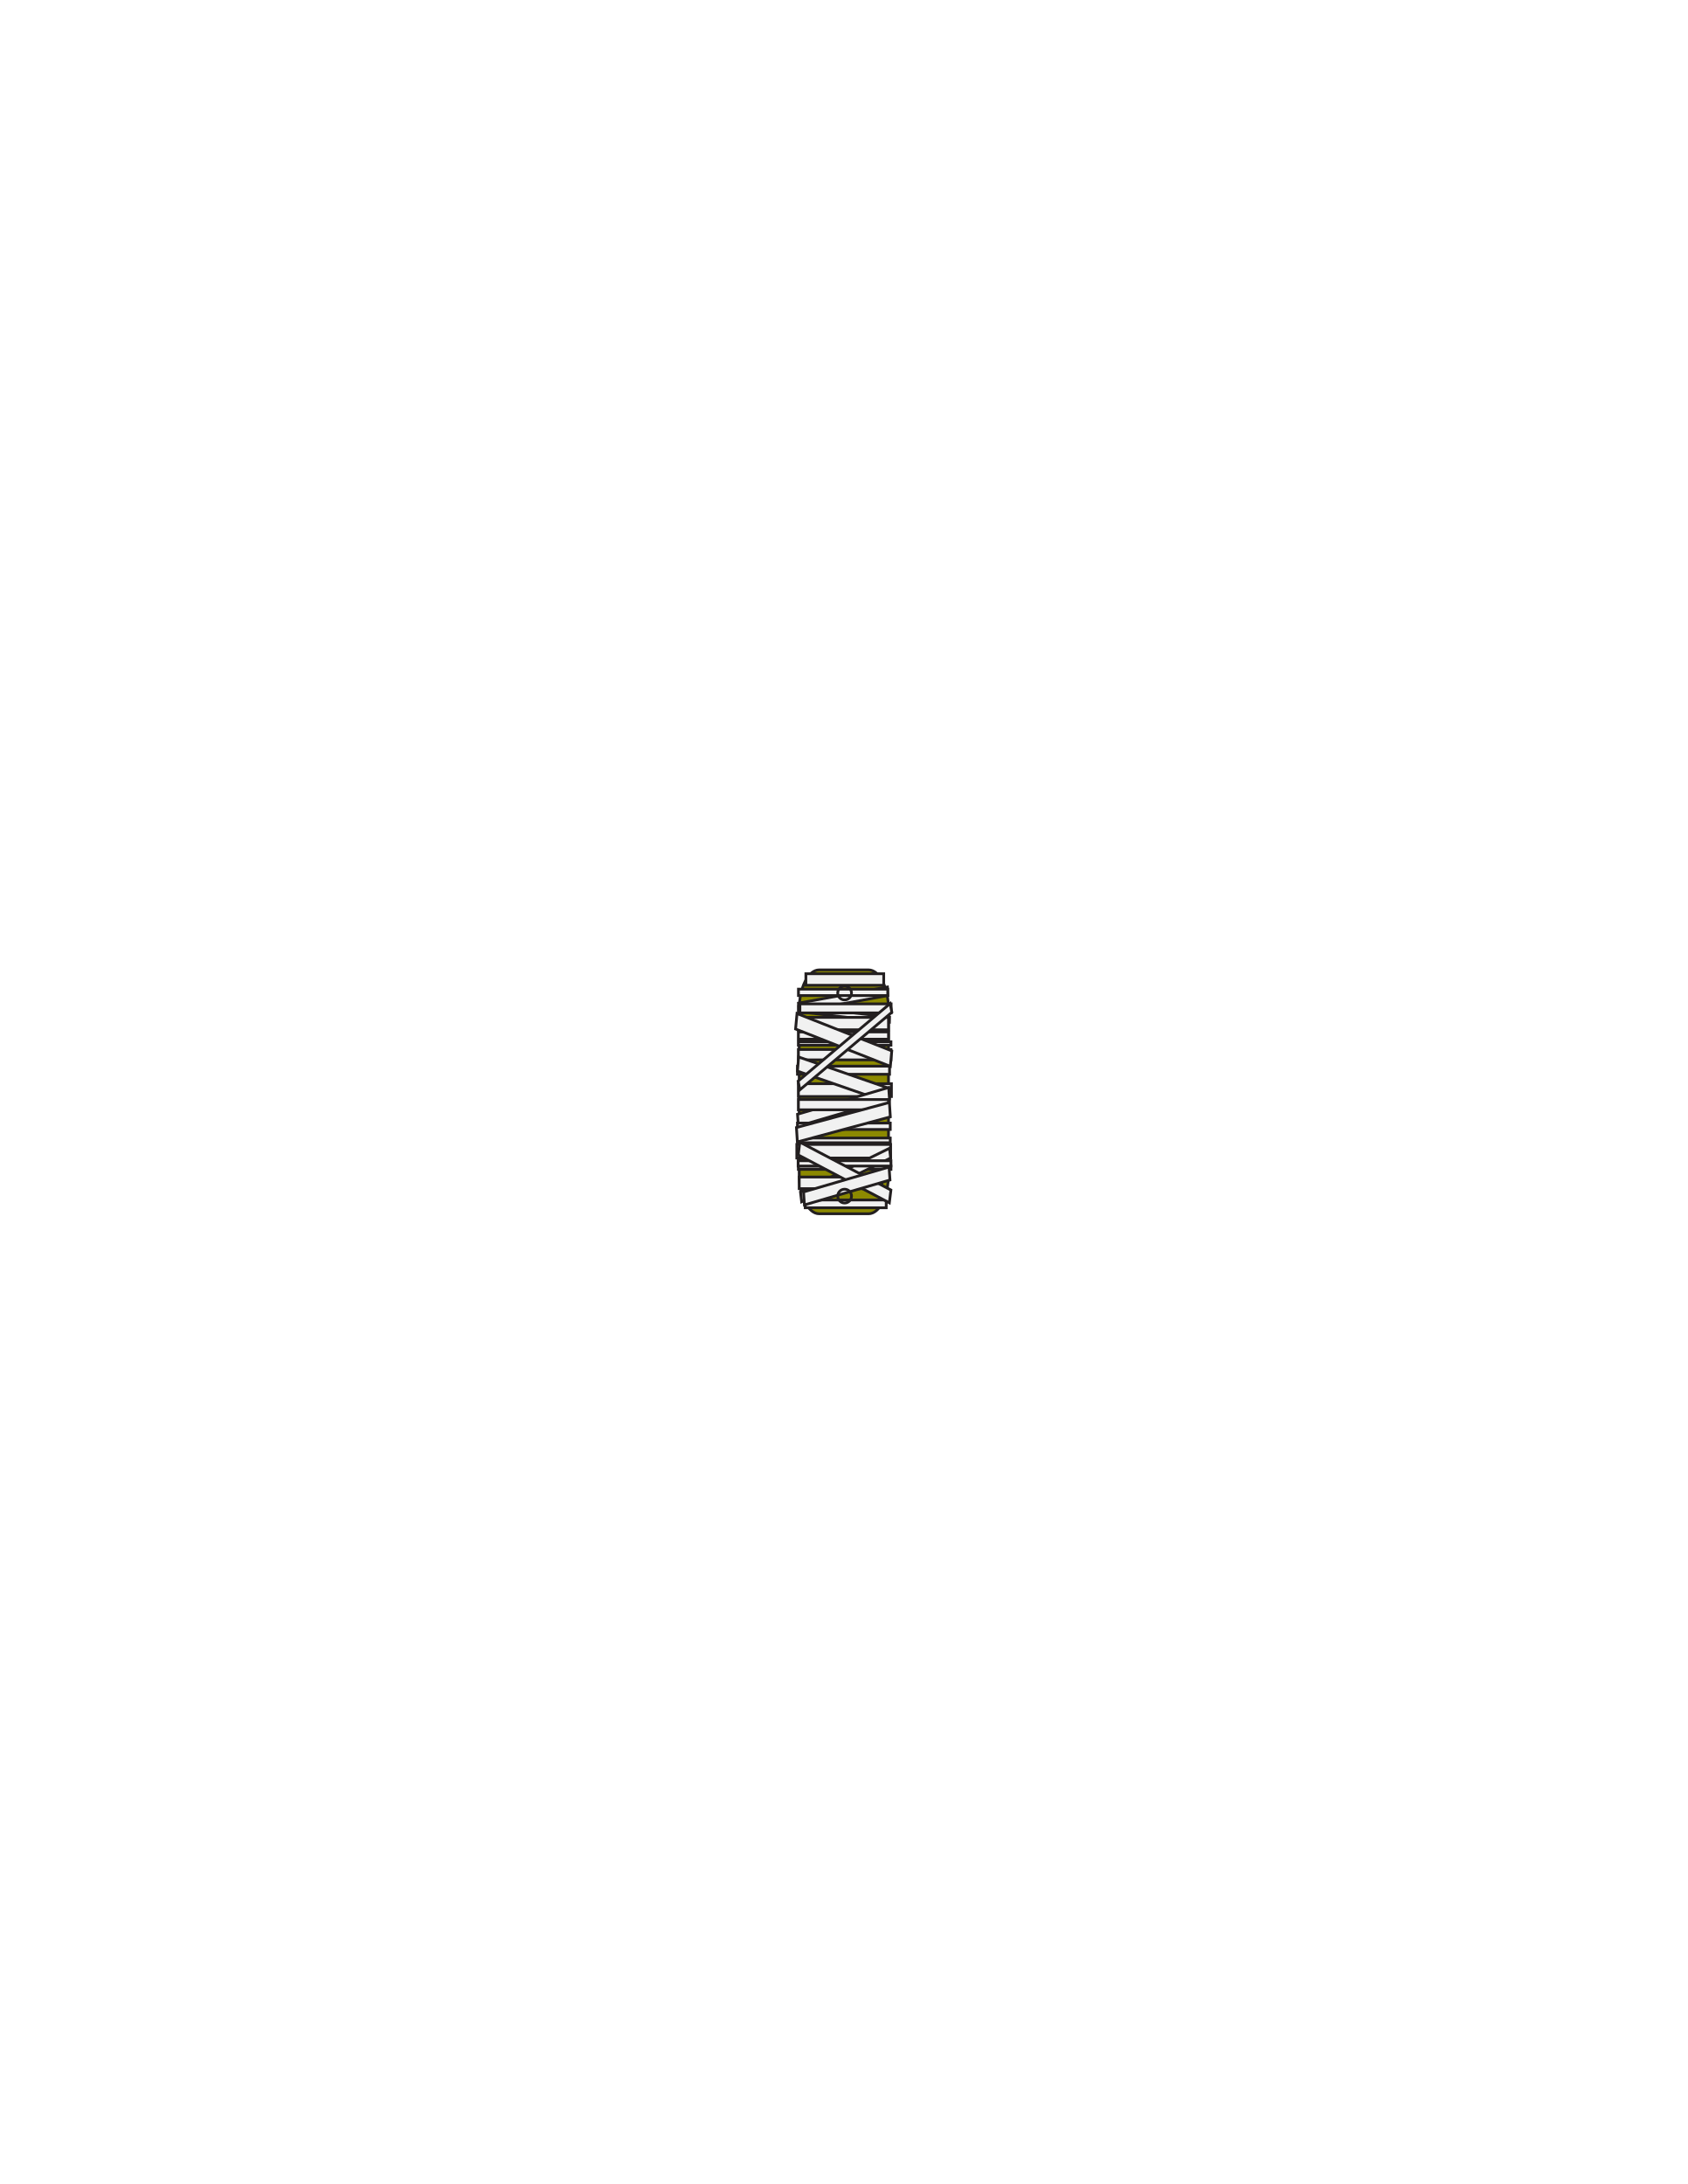
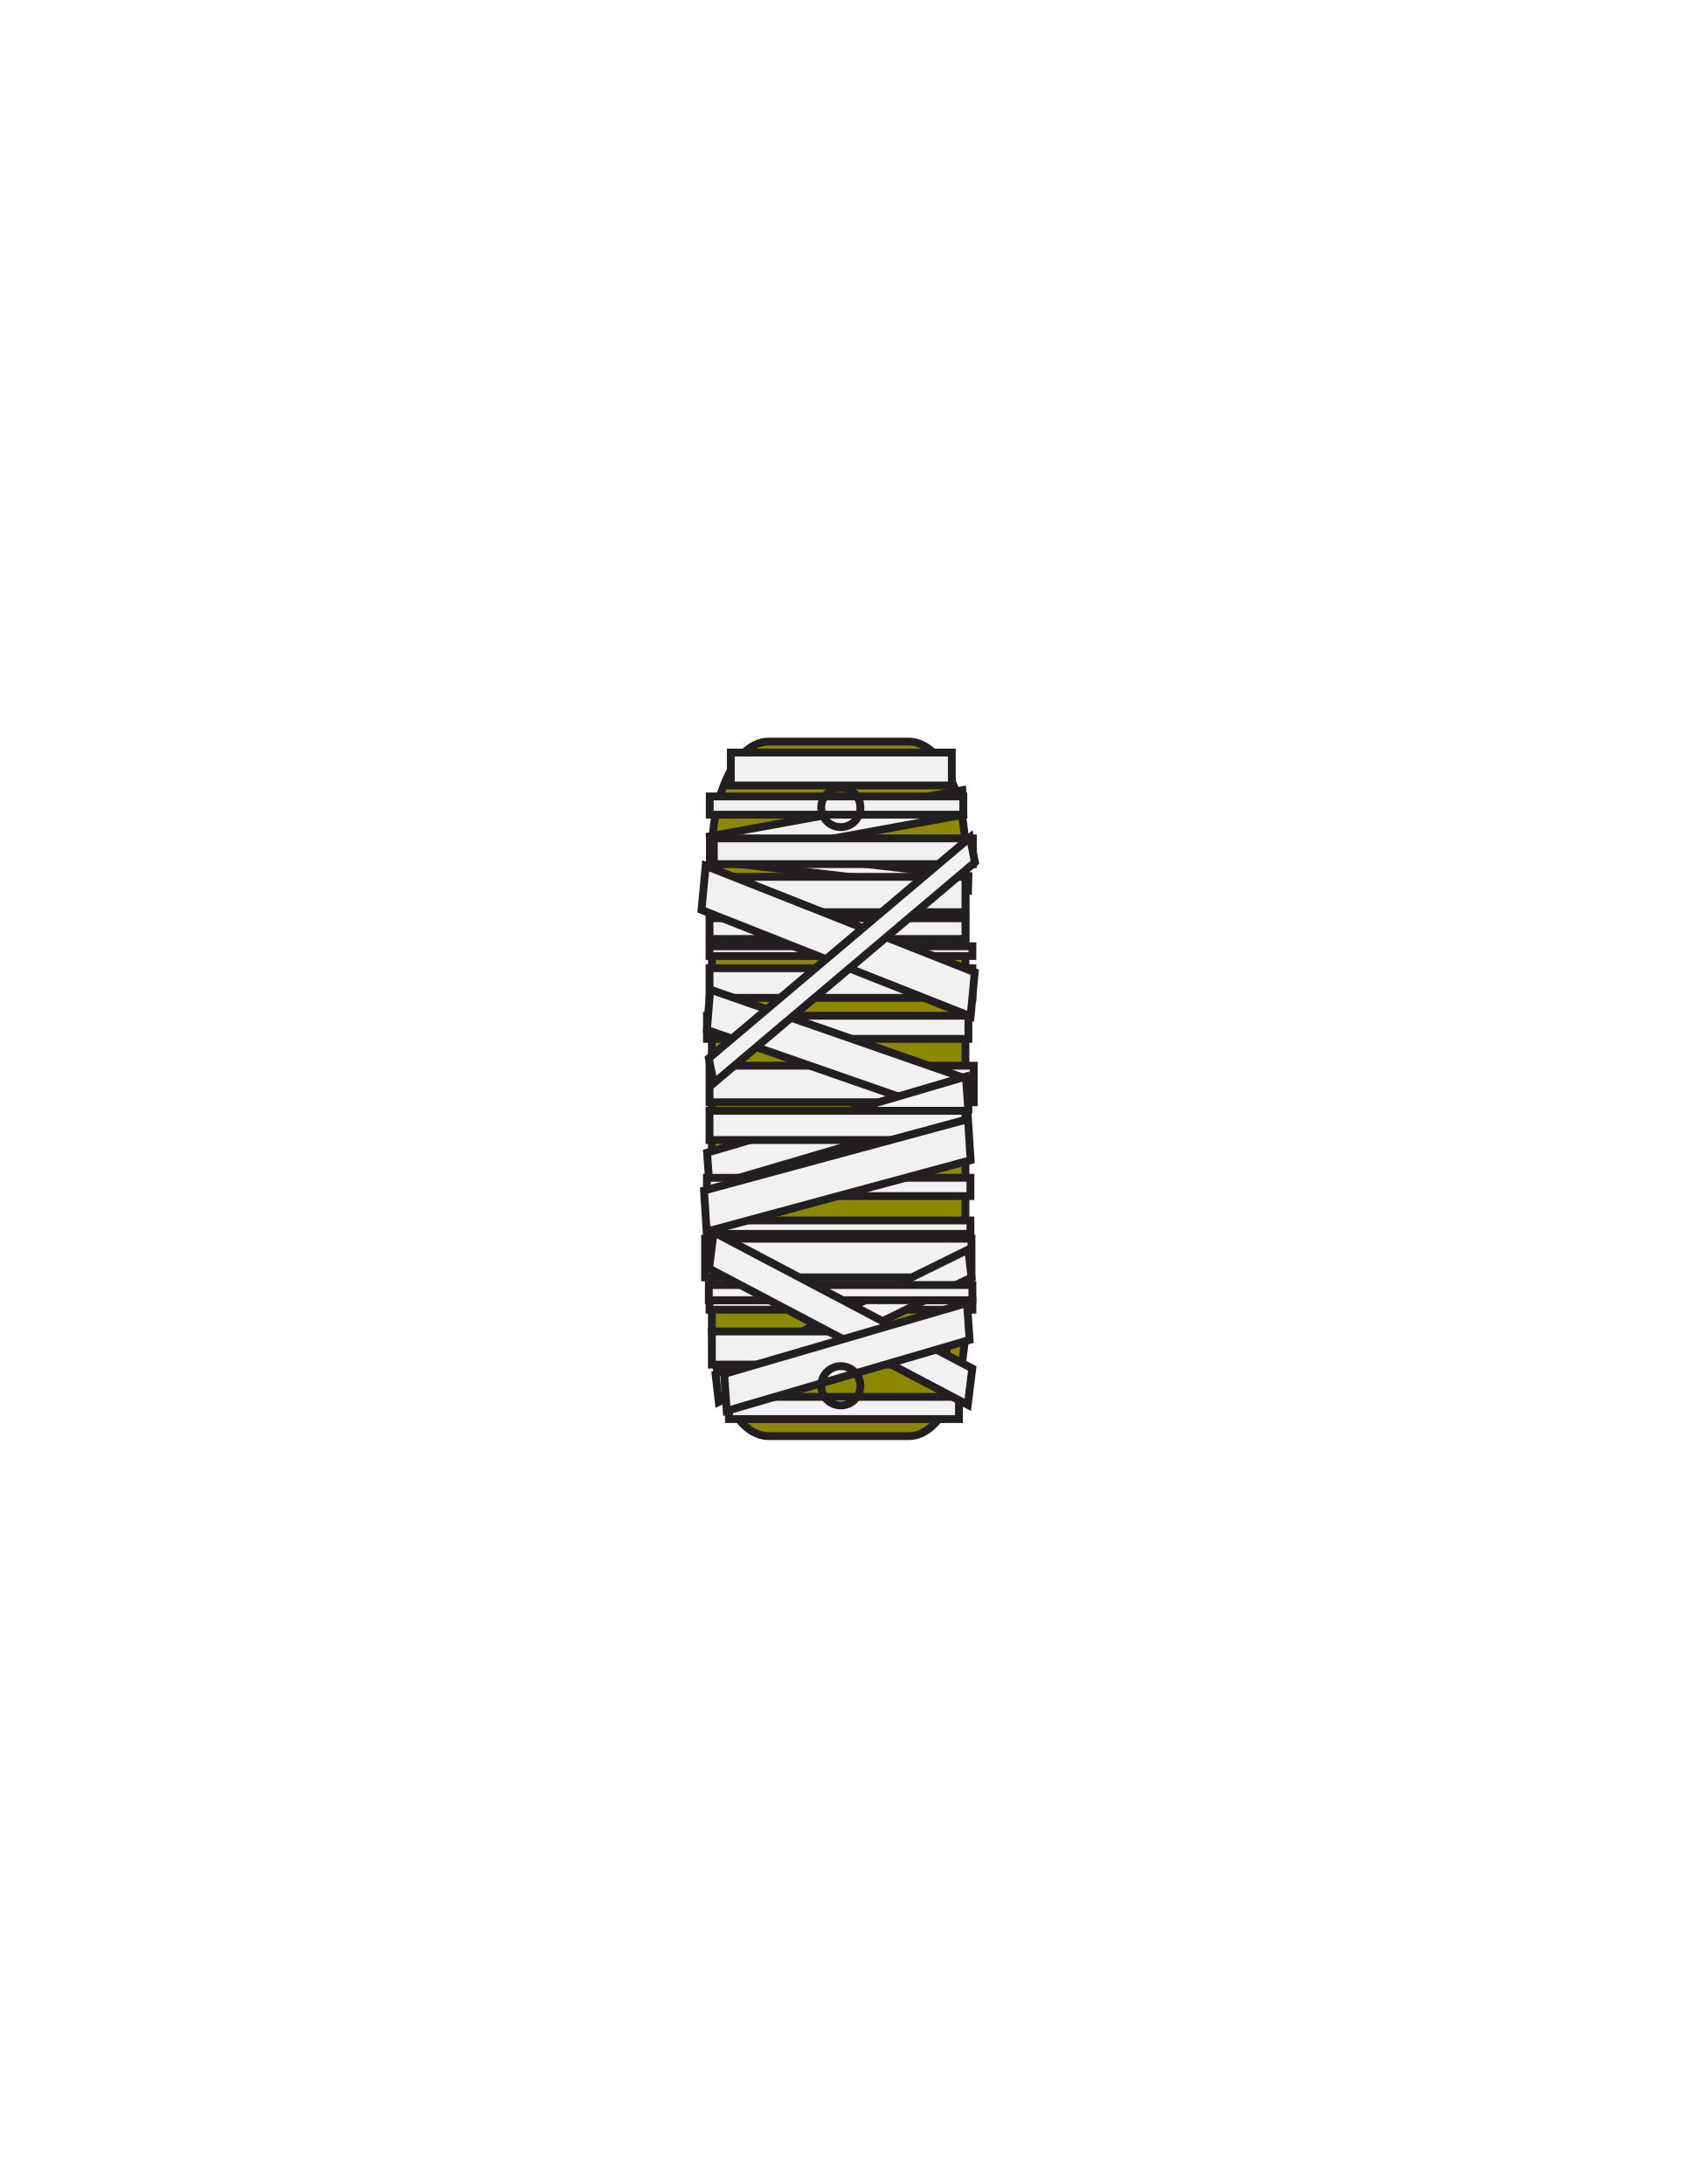
<svg xmlns="http://www.w3.org/2000/svg" version="1.1" id="Layer_1" x="0px" y="0px" width="612px" height="792px" viewBox="0 0 612 792" enable-background="new 0 0 612 792" xml:space="preserve">
-   <rect x="266.5" y="352.008" fill-opacity="0" fill="#231F20" width="81" height="89.313" />
-   <path id="SECONDARY_9_" fill="#8C8900" stroke="#231F20" stroke-miterlimit="10" d="M322.166,425.737  c0,7.962-3.236,14.418-7.23,14.418h-17.917c-3.994,0-7.232-6.456-7.232-14.418v-59.595c0-7.962,3.238-14.418,7.232-14.418h17.917  c3.994,0,7.23,6.456,7.23,14.418V425.737z" />
-   <rect id="PRIMARY_207_" x="292.203" y="353.114" fill="#F1F1F1" stroke="#231F20" stroke-miterlimit="10" width="28.227" height="4.189" />
-   <polygon id="PRIMARY_206_" fill="#F1F1F1" stroke="#231F20" stroke-miterlimit="10" points="321.896,361.028 289.648,366.899   289.514,363.78 321.761,357.908 " />
-   <polygon id="PRIMARY_205_" fill="#F1F1F1" stroke="#231F20" stroke-miterlimit="10" points="322.493,370.689 289.514,366.886   289.565,365.019 322.544,368.822 " />
-   <rect id="PRIMARY_204_" x="289.485" y="374.215" fill="#F1F1F1" stroke="#231F20" stroke-miterlimit="10" width="32.681" height="2.638" />
-   <rect id="PRIMARY_203_" x="289.514" y="358.7" fill="#F1F1F1" stroke="#231F20" stroke-miterlimit="10" width="32.381" height="2.328" />
-   <rect id="PRIMARY_202_" x="290.035" y="364.042" fill="#F1F1F1" stroke="#231F20" stroke-miterlimit="10" width="33.077" height="3.279" />
-   <rect id="PRIMARY_201_" x="289.485" y="368.94" fill="#F1F1F1" stroke="#231F20" stroke-miterlimit="10" width="32.681" height="4.499" />
-   <rect id="PRIMARY_200_" x="289.485" y="377.784" fill="#F1F1F1" stroke="#231F20" stroke-miterlimit="10" width="33.568" height="1.242" />
-   <rect id="PRIMARY_199_" x="289.159" y="386.628" fill="#F1F1F1" stroke="#231F20" stroke-miterlimit="10" width="33.385" height="2.948" />
-   <rect id="PRIMARY_198_" x="289.485" y="380.577" fill="#F1F1F1" stroke="#231F20" stroke-miterlimit="10" width="33.568" height="3.774" />
-   <rect id="PRIMARY_197_" x="289.485" y="392.989" fill="#F1F1F1" stroke="#231F20" stroke-miterlimit="10" width="33.74" height="4.655" />
-   <polygon id="PRIMARY_196_" fill="#F1F1F1" stroke="#231F20" stroke-miterlimit="10" points="322.383,399.959 289.153,388.43   289.576,383.299 322.802,394.829 " />
-   <polygon id="PRIMARY_195_" fill="#F1F1F1" stroke="#231F20" stroke-miterlimit="10" points="322.526,398.67 289.475,408.369   289.177,404.066 322.229,394.37 " />
-   <rect id="PRIMARY_194_" x="289.485" y="398.73" fill="#F1F1F1" stroke="#231F20" stroke-miterlimit="10" width="32.681" height="3.725" />
-   <rect id="PRIMARY_193_" x="289.153" y="407.265" fill="#F1F1F1" stroke="#231F20" stroke-miterlimit="10" width="33.648" height="2.327" />
-   <rect id="PRIMARY_192_" x="289.485" y="412.695" fill="#F1F1F1" stroke="#231F20" stroke-miterlimit="10" width="33.316" height="1.707" />
-   <polygon id="PRIMARY_191_" fill="#F1F1F1" stroke="#231F20" stroke-miterlimit="10" points="289.117,414.118 322.826,405.021   322.49,399.791 288.784,408.887 " />
-   <polygon id="PRIMARY_190_" fill="#F1F1F1" stroke="#231F20" stroke-miterlimit="10" points="322.828,386.703 288.465,373.157   288.991,367.544 323.352,381.091 " />
-   <polygon id="PRIMARY_189_" fill="#F1F1F1" stroke="#231F20" stroke-miterlimit="10" points="323.381,367.086 290.026,395.206   289.396,392.047 322.748,363.926 " />
-   <rect id="PRIMARY_188_" x="288.919" y="415.023" fill="#F1F1F1" stroke="#231F20" stroke-miterlimit="10" width="34.018" height="4.92" />
-   <rect id="PRIMARY_187_" x="289.485" y="422.852" fill="#F1F1F1" stroke="#231F20" stroke-miterlimit="10" width="33.568" height="1.209" />
-   <rect id="PRIMARY_186_" x="291.97" y="435.161" fill="#F1F1F1" stroke="#231F20" stroke-miterlimit="10" width="29.368" height="2.825" />
-   <polygon id="PRIMARY_185_" fill="#F1F1F1" stroke="#231F20" stroke-miterlimit="10" points="322.937,419.943 290.664,435.805   290.252,432.262 322.525,416.4 " />
-   <rect id="PRIMARY_184_" x="289.787" y="426.833" fill="#F1F1F1" stroke="#231F20" stroke-miterlimit="10" width="29.965" height="4.218" />
-   <rect id="PRIMARY_183_" x="289.396" y="420.919" fill="#F1F1F1" stroke="#231F20" stroke-miterlimit="10" width="33.658" height="1.933" />
-   <polygon id="PRIMARY_182_" fill="#F1F1F1" stroke="#231F20" stroke-miterlimit="10" points="322.465,436.181 289.436,418.818   290.012,414.187 323.04,431.547 " />
-   <polygon id="PRIMARY_181_" fill="#F1F1F1" stroke="#231F20" stroke-miterlimit="10" points="322.371,423.206 291.357,432.24   291.682,436.946 322.695,427.91 " />
-   <circle fill="none" stroke="#231F20" stroke-miterlimit="10" cx="306.25" cy="360.11" r="2.5" />
-   <circle fill="none" stroke="#231F20" stroke-miterlimit="10" cx="306.25" cy="433.75" r="2.5" />
+   <rect x="192" y="269.752" fill="#231F20" fill-opacity="0" width="230" height="254.35" />
+   <path id="SECONDARY_9_" fill="#8C8900" stroke="#231F20" stroke-width="2.844" stroke-miterlimit="10" d="M350.064,479.721  c0,22.674-9.19,41.061-20.531,41.061h-50.874c-11.342,0-20.535-18.387-20.535-41.061V310.004c0-22.674,9.193-41.06,20.535-41.06  h50.874c11.341,0,20.531,18.386,20.531,41.06V479.721z" />
+   <rect id="PRIMARY_207_" x="264.984" y="272.903" fill="#F1F1F1" stroke="#231F20" stroke-width="2.844" stroke-miterlimit="10" width="80.149" height="11.929" />
+   <polygon id="PRIMARY_206_" fill="#F1F1F1" stroke="#231F20" stroke-width="2.844" stroke-miterlimit="10" points="349.299,295.439   257.729,312.159 257.349,303.276 348.913,286.555 " />
+   <polygon id="PRIMARY_205_" fill="#F1F1F1" stroke="#231F20" stroke-width="2.844" stroke-miterlimit="10" points="350.993,322.953   257.349,312.122 257.493,306.806 351.137,317.635 " />
+   <rect id="PRIMARY_204_" x="257.266" y="332.994" fill="#F1F1F1" stroke="#231F20" stroke-width="2.844" stroke-miterlimit="10" width="92.799" height="7.513" />
+   <rect id="PRIMARY_203_" x="257.349" y="288.811" fill="#F1F1F1" stroke="#231F20" stroke-width="2.844" stroke-miterlimit="10" width="91.944" height="6.629" />
+   <rect id="PRIMARY_202_" x="258.828" y="304.023" fill="#F1F1F1" stroke="#231F20" stroke-width="2.844" stroke-miterlimit="10" width="93.923" height="9.337" />
+   <rect id="PRIMARY_201_" x="257.266" y="317.972" fill="#F1F1F1" stroke="#231F20" stroke-width="2.844" stroke-miterlimit="10" width="92.799" height="12.813" />
+   <rect id="PRIMARY_200_" x="257.266" y="343.159" fill="#F1F1F1" stroke="#231F20" stroke-width="2.844" stroke-miterlimit="10" width="95.316" height="3.536" />
+   <rect id="PRIMARY_199_" x="256.341" y="368.344" fill="#F1F1F1" stroke="#231F20" stroke-width="2.844" stroke-miterlimit="10" width="94.796" height="8.396" />
+   <rect id="PRIMARY_198_" x="257.266" y="351.112" fill="#F1F1F1" stroke="#231F20" stroke-width="2.844" stroke-miterlimit="10" width="95.316" height="10.748" />
+   <rect id="PRIMARY_197_" x="257.266" y="386.46" fill="#F1F1F1" stroke="#231F20" stroke-width="2.844" stroke-miterlimit="10" width="95.805" height="13.255" />
+   <polygon id="PRIMARY_196_" fill="#F1F1F1" stroke="#231F20" stroke-width="2.844" stroke-miterlimit="10" points="350.68,406.309   256.323,373.477 257.525,358.863 351.869,391.7 " />
+   <polygon id="PRIMARY_195_" fill="#F1F1F1" stroke="#231F20" stroke-width="2.844" stroke-miterlimit="10" points="351.087,402.638   257.238,430.26 256.391,418.006 350.241,390.393 " />
+   <rect id="PRIMARY_194_" x="257.266" y="402.811" fill="#F1F1F1" stroke="#231F20" stroke-width="2.844" stroke-miterlimit="10" width="92.799" height="10.606" />
+   <rect id="PRIMARY_193_" x="256.323" y="427.114" fill="#F1F1F1" stroke="#231F20" stroke-width="2.844" stroke-miterlimit="10" width="95.543" height="6.627" />
+   <rect id="PRIMARY_192_" x="257.266" y="442.579" fill="#F1F1F1" stroke="#231F20" stroke-width="2.844" stroke-miterlimit="10" width="94.601" height="4.861" />
+   <polygon id="PRIMARY_191_" fill="#F1F1F1" stroke="#231F20" stroke-width="2.844" stroke-miterlimit="10" points="256.222,446.632   351.938,420.726 350.984,405.83 255.276,431.733 " />
+   <polygon id="PRIMARY_190_" fill="#F1F1F1" stroke="#231F20" stroke-width="2.844" stroke-miterlimit="10" points="351.944,368.558   254.369,329.982 255.864,313.996 353.431,352.575 " />
+   <polygon id="PRIMARY_189_" fill="#F1F1F1" stroke="#231F20" stroke-width="2.844" stroke-miterlimit="10" points="353.514,312.692   258.802,392.773 257.013,383.776 351.717,303.692 " />
+   <rect id="PRIMARY_188_" x="255.659" y="449.21" fill="#F1F1F1" stroke="#231F20" stroke-width="2.844" stroke-miterlimit="10" width="96.596" height="14.011" />
+   <rect id="PRIMARY_187_" x="257.266" y="471.503" fill="#F1F1F1" stroke="#231F20" stroke-width="2.844" stroke-miterlimit="10" width="95.316" height="3.442" />
+   <rect id="PRIMARY_186_" x="264.323" y="506.559" fill="#F1F1F1" stroke="#231F20" stroke-width="2.844" stroke-miterlimit="10" width="83.39" height="8.045" />
+   <polygon id="PRIMARY_185_" fill="#F1F1F1" stroke="#231F20" stroke-width="2.844" stroke-miterlimit="10" points="352.255,463.221   260.614,508.391 259.444,498.301 351.084,453.131 " />
+   <rect id="PRIMARY_184_" x="258.124" y="482.841" fill="#F1F1F1" stroke="#231F20" stroke-width="2.844" stroke-miterlimit="10" width="85.085" height="12.012" />
+   <rect id="PRIMARY_183_" x="257.013" y="465.999" fill="#F1F1F1" stroke="#231F20" stroke-width="2.844" stroke-miterlimit="10" width="95.572" height="5.504" />
+   <polygon id="PRIMARY_182_" fill="#F1F1F1" stroke="#231F20" stroke-width="2.844" stroke-miterlimit="10" points="350.912,509.462   257.127,460.017 258.763,446.829 352.546,496.266 " />
+   <polygon id="PRIMARY_181_" fill="#F1F1F1" stroke="#231F20" stroke-width="2.844" stroke-miterlimit="10" points="350.646,472.513   262.582,498.24 263.505,511.643 351.567,485.909 " />
+   <ellipse fill="none" stroke="#231F20" stroke-width="2.844" stroke-miterlimit="10" cx="304.87" cy="292.825" rx="7.099" ry="7.12" />
+   <ellipse fill="none" stroke="#231F20" stroke-width="2.844" stroke-miterlimit="10" cx="304.87" cy="502.54" rx="7.099" ry="7.12" />
</svg>
